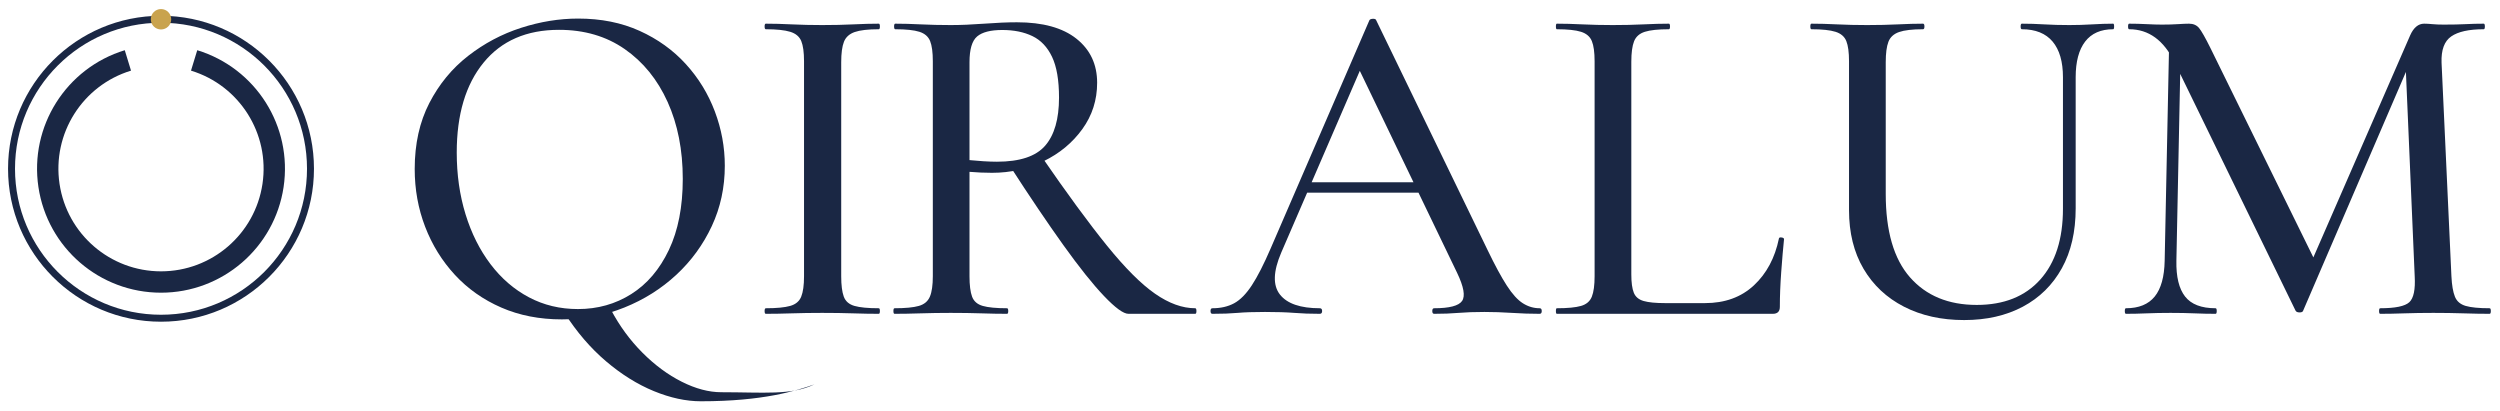
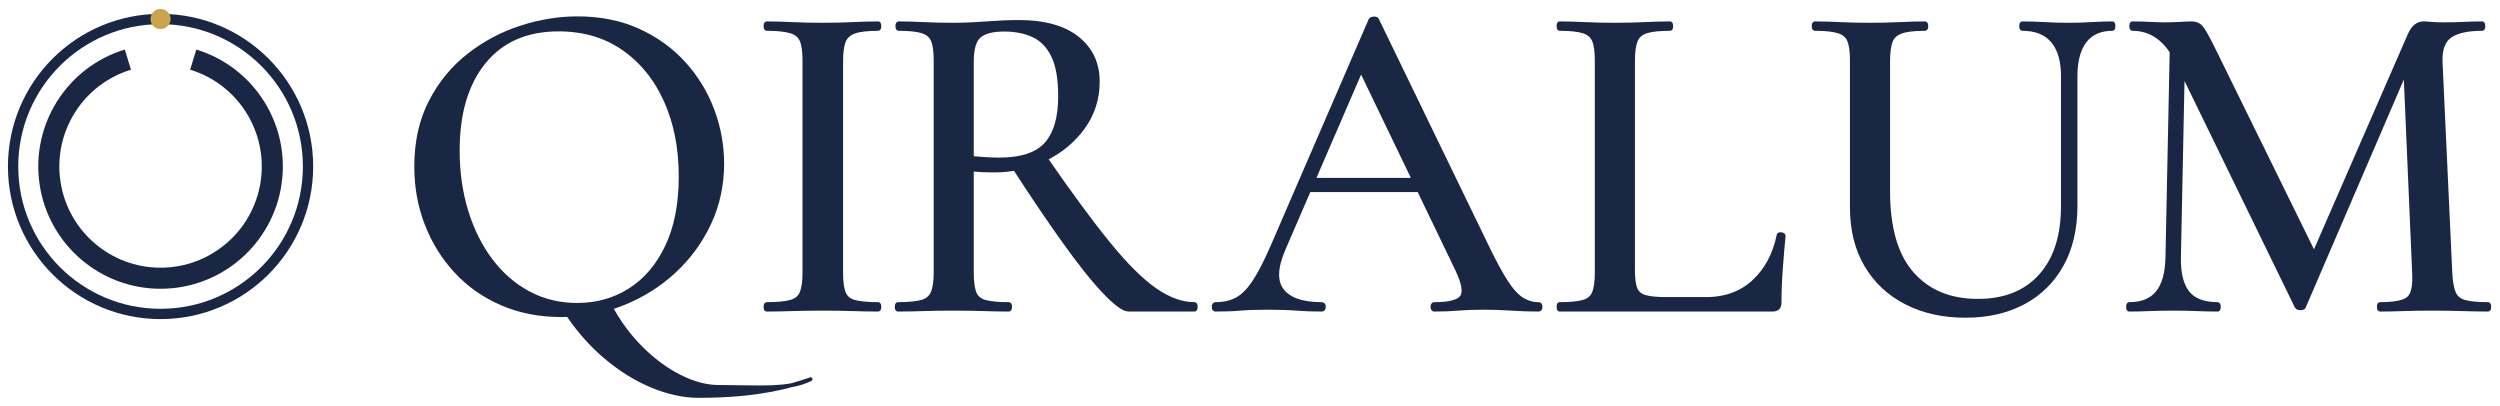
- <svg xmlns="http://www.w3.org/2000/svg" viewBox="10.67 224.00 5385.33 885.33" role="img" aria-labelledby="t d">
+ <svg xmlns="http://www.w3.org/2000/svg" viewBox="10.67 224.00 5458.67 885.33" role="img" aria-labelledby="t d" shape-rendering="geometricPrecision">
  <g fill="none">
-     <circle cx="357.50" cy="587.50" r="322.00" stroke="#1A2744" stroke-width="15.00" />
-     <path d="M 286.16 354.16 A 244.00 244.00 0 1 0 428.84 354.16" stroke="#1A2744" stroke-width="46.00" stroke-linecap="butt" />
-     <circle cx="357.50" cy="265.50" r="22.00" fill="#C9A34E" stroke="none" />
+     <circle cx="361.25" cy="587.50" r="322.00" stroke="#1A2744" stroke-width="22.50" />
+     <path d="M 289.91 354.16 A 244.00 244.00 0 1 0 432.59 354.16" stroke="#1A2744" stroke-width="46.00" stroke-linecap="butt" />
+     <circle cx="361.25" cy="265.50" r="22.00" fill="#C9A34E" stroke="none" />
  </g>
-   <g transform="translate(855.00 900) scale(1 -1)" fill="#1A2744">
-     <path d="M 366.00 -12.00 Q 294.00 -12.00 235.50 13.50 Q 177.00 39.00 135.50 84.00 Q 94.00 129.00 71.50 187.50 Q 49.00 246.00 49.00 312.00 Q 49.00 393.00 80.50 454.00 Q 112.00 515.00 164.00 555.50 Q 216.00 596.00 278.00 616.00 Q 340.00 636.00 401.00 636.00 Q 475.00 636.00 533.50 609.50 Q 592.00 583.00 633.00 538.00 Q 674.00 493.00 695.50 436.00 Q 717.00 379.00 717.00 319.00 Q 717.00 249.00 689.00 189.00 Q 661.00 129.00 612.50 84.00 Q 564.00 39.00 500.50 13.50 Q 437.00 -12.00 366.00 -12.00 Z M 400.65 10.25 Q 464.35 10.25 515.50 42.53 Q 566.65 74.80 596.55 137.63 Q 626.45 200.45 626.45 290.55 Q 626.45 384.20 593.77 456.47 Q 561.10 528.75 501.40 570.25 Q 441.70 611.75 359.90 611.75 Q 255.15 611.75 197.35 541.10 Q 139.55 470.45 139.55 347.35 Q 139.55 276.00 158.48 214.50 Q 177.40 153.00 212.30 106.95 Q 247.20 60.90 295.03 35.58 Q 342.85 10.25 400.65 10.25 Z" transform="translate(0.00 0)" />
-     <path d="M 471.75 8.70 Q 499.40 -43.40 539.45 -83.60 Q 579.50 -123.80 624.35 -146.35 Q 669.20 -168.90 709.50 -168.90 C 800.00 -168.90 860.00 -176.00 910.00 -152.00 C 870.00 -166.00 800.00 -188.40 665.30 -188.40 Q 617.50 -188.40 564.25 -166.55 Q 511.00 -144.70 461.00 -102.15 Q 411.00 -59.60 371.60 2.00 Z" transform="translate(0.00 0)" />
-     <path d="M 207.75 81.00 Q 207.75 52.00 213.30 37.00 Q 218.85 22.00 236.33 17.00 Q 253.80 12.00 288.65 12.00 Q 291.10 12.00 291.10 6.00 Q 291.10 0.00 288.65 0.00 Q 263.63 0.00 233.41 1.00 Q 203.18 2.00 166.70 2.00 Q 132.16 2.00 101.29 1.00 Q 70.42 0.00 45.30 0.00 Q 42.75 0.00 42.75 6.00 Q 42.75 12.00 45.48 12.00 Q 80.06 12.00 97.80 17.00 Q 115.55 22.00 121.60 37.00 Q 127.65 52.00 127.65 81.00 L 127.65 544.00 Q 127.65 573.00 121.70 587.50 Q 115.75 602.00 97.91 607.50 Q 80.07 613.00 45.30 613.00 Q 42.75 613.00 42.75 619.00 Q 42.75 625.00 45.30 625.00 Q 70.42 625.00 101.29 623.50 Q 132.16 622.00 166.70 622.00 Q 203.18 622.00 233.93 623.50 Q 264.68 625.00 288.65 625.00 Q 291.10 625.00 291.10 619.00 Q 291.10 613.00 288.65 613.00 Q 254.11 613.00 236.84 607.00 Q 219.57 601.00 213.66 586.00 Q 207.75 571.00 207.75 542.00 Z" transform="translate(760.00 0)" />
-     <path d="M 546.50 0.00 Q 530.40 0.00 493.87 38.32 Q 457.35 76.65 405.95 148.47 Q 354.55 220.30 290.60 319.30 L 358.40 340.15 Q 441.70 219.15 500.13 146.98 Q 558.55 74.80 603.65 43.40 Q 648.75 12.00 690.40 12.00 Q 692.95 12.00 692.95 6.00 Q 692.95 0.00 690.40 0.00 Q 634.15 0.00 598.67 0.00 Q 563.20 0.00 546.50 0.00 Z M 306.20 628.00 Q 389.95 628.00 434.50 592.58 Q 479.05 557.15 479.05 497.70 Q 479.05 442.00 447.15 397.87 Q 415.25 353.75 363.75 328.75 Q 312.25 303.75 252.50 303.75 Q 241.25 303.75 228.13 304.30 Q 215.00 304.85 204.10 305.85 L 204.10 81.00 Q 204.10 52.00 209.65 37.00 Q 215.20 22.00 232.68 17.00 Q 250.15 12.00 285.00 12.00 Q 287.55 12.00 287.55 6.00 Q 287.55 0.00 285.00 0.00 Q 260.10 0.00 230.03 1.00 Q 199.95 2.00 163.60 2.00 Q 129.80 2.00 98.68 1.00 Q 67.55 0.00 42.65 0.00 Q 40.20 0.00 40.20 6.00 Q 40.20 12.00 42.65 12.00 Q 77.50 12.00 94.97 17.00 Q 112.45 22.00 118.77 37.00 Q 125.10 52.00 125.10 81.00 L 125.10 544.00 Q 125.10 573.00 119.27 587.50 Q 113.45 602.00 96.25 607.50 Q 79.05 613.00 44.20 613.00 Q 41.65 613.00 41.65 619.00 Q 41.65 625.00 44.20 625.00 Q 68.55 625.00 99.18 623.50 Q 129.80 622.00 163.60 622.00 Q 195.50 622.00 235.83 625.00 Q 276.15 628.00 306.20 628.00 Z M 396.95 465.75 Q 396.95 522.00 381.92 553.55 Q 366.90 585.10 339.58 598.25 Q 312.25 611.40 274.80 611.40 Q 237.00 611.40 220.55 597.50 Q 204.10 583.60 204.10 542.00 L 204.10 331.10 Q 218.10 329.65 234.38 328.65 Q 250.65 327.65 263.20 327.65 Q 337.05 327.65 367.00 362.07 Q 396.95 396.50 396.95 465.75 Z" transform="translate(1040.00 0)" />
-     <path d="M 186.95 260.90 L 198.65 283.40 L 470.70 283.40 L 477.70 260.90 Z M 704.35 12.00 Q 708.80 12.00 708.80 6.00 Q 708.80 0.00 704.35 0.00 Q 675.45 0.00 644.60 2.00 Q 613.75 4.00 585.40 4.00 Q 553.05 4.00 529.43 2.00 Q 505.80 0.00 477.00 0.00 Q 473.00 0.00 473.00 6.00 Q 473.00 12.00 477.00 12.00 Q 526.25 12.00 537.15 27.68 Q 548.05 43.35 526.35 88.50 L 310.70 536.25 L 343.20 584.30 L 147.50 131.55 Q 121.60 71.00 144.85 41.50 Q 168.10 12.00 230.70 12.00 Q 235.70 12.00 235.70 6.00 Q 235.70 0.00 230.70 0.00 Q 200.70 0.00 175.70 2.00 Q 150.70 4.00 112.70 4.00 Q 75.90 4.00 53.50 2.00 Q 31.10 0.00 -0.70 0.00 Q -4.70 0.00 -4.70 6.00 Q -4.70 12.00 -0.70 12.00 Q 26.30 12.00 46.07 22.68 Q 65.85 33.35 84.25 61.38 Q 102.65 89.40 124.90 141.00 L 337.50 632.30 Q 339.05 635.30 345.13 635.52 Q 351.20 635.75 352.20 632.30 L 592.30 137.00 Q 615.75 88.35 633.53 60.85 Q 651.30 33.35 668.18 22.68 Q 685.05 12.00 704.35 12.00 Z" transform="translate(1768.00 0)" />
-     <path d="M 193.75 543.00 L 193.75 85.00 Q 193.75 58.58 199.13 45.36 Q 204.50 32.15 220.26 27.60 Q 236.03 23.05 266.70 23.05 L 352.40 23.05 Q 416.65 23.05 457.70 61.20 Q 498.75 99.35 511.70 162.20 Q 512.15 165.20 517.43 164.48 Q 522.70 163.75 522.70 160.75 Q 519.70 131.60 516.70 90.68 Q 513.70 49.76 513.70 15.00 Q 513.70 0.00 498.53 0.00 L 33.30 0.00 Q 31.30 0.00 31.30 6.00 Q 31.30 12.00 33.30 12.00 Q 68.03 12.00 85.40 17.00 Q 102.77 22.00 108.71 37.00 Q 114.65 52.00 114.65 81.00 L 114.65 544.00 Q 114.65 573.00 108.71 587.50 Q 102.77 602.00 85.40 607.50 Q 68.03 613.00 33.30 613.00 Q 31.30 613.00 31.30 619.00 Q 31.30 625.00 33.30 625.00 Q 57.30 625.00 88.50 623.50 Q 119.70 622.00 153.54 622.00 Q 189.50 622.00 220.13 623.50 Q 250.77 625.00 274.65 625.00 Q 277.10 625.00 277.10 619.00 Q 277.10 613.00 274.65 613.00 Q 240.11 613.00 222.84 607.50 Q 205.57 602.00 199.66 587.00 Q 193.75 572.00 193.75 543.00 Z" transform="translate(2476.00 0)" />
-     <path d="M 571.55 509.65 Q 571.55 559.90 549.25 586.45 Q 526.95 613.00 482.95 613.00 Q 480.40 613.00 480.40 619.00 Q 480.40 625.00 482.95 625.00 Q 506.30 625.00 531.15 623.50 Q 556.00 622.00 585.35 622.00 Q 610.15 622.00 634.78 623.50 Q 659.40 625.00 679.75 625.00 Q 681.75 625.00 681.75 619.00 Q 681.75 613.00 679.75 613.00 Q 639.75 613.00 619.35 586.45 Q 598.95 559.90 598.95 509.65 L 598.95 227.25 Q 598.95 151.85 569.05 97.97 Q 539.15 44.10 485.08 15.32 Q 431.00 -13.45 358.75 -13.45 Q 285.20 -13.45 229.07 15.37 Q 172.95 44.20 141.82 97.25 Q 110.70 150.30 110.70 223.20 L 110.70 544.00 Q 110.70 573.00 104.87 587.50 Q 99.05 602.00 81.62 607.50 Q 64.20 613.00 29.80 613.00 Q 27.35 613.00 27.35 619.00 Q 27.35 625.00 29.80 625.00 Q 54.70 625.00 85.05 623.50 Q 115.40 622.00 149.75 622.00 Q 185.55 622.00 216.18 623.50 Q 246.80 625.00 270.15 625.00 Q 273.15 625.00 273.15 619.00 Q 273.15 613.00 270.15 613.00 Q 235.75 613.00 218.55 607.00 Q 201.35 601.00 195.58 586.00 Q 189.80 571.00 189.80 542.00 L 189.80 258.20 Q 189.80 137.95 242.10 78.55 Q 294.40 19.15 385.75 19.15 Q 473.70 19.15 522.63 73.77 Q 571.55 128.40 571.55 226.25 Z" transform="translate(3028.00 0)" />
-     <path d="M 118.65 114.35 L 128.65 602.00 L 153.80 600.00 L 143.90 114.35 Q 142.90 62.45 162.65 37.23 Q 182.40 12.00 228.35 12.00 Q 230.80 12.00 230.80 6.00 Q 230.80 0.00 228.35 0.00 Q 206.35 0.00 183.08 1.00 Q 159.80 2.00 131.35 2.00 Q 103.75 2.00 79.95 1.00 Q 56.15 0.00 35.25 0.00 Q 32.80 0.00 32.80 6.00 Q 32.80 12.00 35.25 12.00 Q 76.80 12.00 97.22 37.23 Q 117.65 62.45 118.65 114.35 Z M 818.70 12.00 Q 821.25 12.00 821.25 6.00 Q 821.25 0.00 818.70 0.00 Q 793.80 0.00 762.73 1.00 Q 731.65 2.00 697.30 2.00 Q 663.60 2.00 634.90 1.00 Q 606.20 0.00 582.95 0.00 Q 580.50 0.00 580.50 6.00 Q 580.50 12.00 582.95 12.00 Q 631.60 12.00 645.65 25.00 Q 659.70 38.00 657.25 81.00 L 637.00 551.95 L 675.90 608.30 L 417.05 7.00 Q 416.05 3.00 409.28 3.00 Q 402.50 3.00 400.50 7.00 L 139.85 542.00 Q 105.15 613.00 42.25 613.00 Q 39.80 613.00 39.80 619.00 Q 39.80 625.00 42.25 625.00 Q 59.95 625.00 79.65 624.00 Q 99.35 623.00 112.60 623.00 Q 132.00 623.00 147.38 624.00 Q 162.75 625.00 171.00 625.00 Q 185.00 625.00 192.78 615.55 Q 200.55 606.10 217.00 573.00 L 443.75 111.75 L 406.95 48.15 L 647.55 600.00 Q 653.00 612.35 660.60 618.68 Q 668.20 625.00 677.55 625.00 Q 684.80 625.00 695.25 624.00 Q 705.70 623.00 719.60 623.00 Q 748.30 623.00 767.23 624.00 Q 786.15 625.00 805.95 625.00 Q 808.40 625.00 808.40 619.00 Q 808.40 613.00 805.95 613.00 Q 758.30 613.00 735.98 597.57 Q 713.65 582.15 715.10 541.05 L 736.35 81.00 Q 737.80 52.00 743.85 37.00 Q 749.90 22.00 767.10 17.00 Q 784.30 12.00 818.70 12.00 Z" transform="translate(3700.00 0)" />
+   <g transform="translate(870.50 900) scale(1 -1)" fill="#1A2744">
+     <path d="M 523.38 -59.92 L 514.42 -49.08 L 505.98 -37.98 L 497.70 -26.25 L 489.91 -14.29 L 482.49 -1.95 L 480.44 1.76 L 485.80 3.48 L 486.00 3.55 L 501.99 9.53 L 502.16 9.59 L 517.80 16.26 L 517.98 16.35 L 533.15 23.65 L 533.33 23.73 L 548.02 31.61 L 548.19 31.71 L 562.42 40.23 L 562.60 40.34 L 576.36 49.45 L 576.52 49.56 L 589.83 59.30 L 589.98 59.41 L 602.80 69.74 L 602.95 69.86 L 615.31 80.81 L 615.46 80.95 L 627.26 92.44 L 627.40 92.59 L 638.58 104.54 L 638.73 104.69 L 649.24 117.11 L 649.36 117.28 L 659.25 130.16 L 659.38 130.34 L 668.61 143.70 L 668.73 143.86 L 677.34 157.69 L 677.44 157.88 L 685.39 172.18 L 685.49 172.35 L 692.81 187.11 L 692.90 187.31 L 699.46 202.46 L 699.55 202.69 L 705.24 218.16 L 705.31 218.39 L 710.12 234.16 L 710.19 234.39 L 714.12 250.49 L 714.17 250.72 L 717.24 267.12 L 717.27 267.35 L 719.46 284.07 L 719.49 284.30 L 720.80 301.32 L 720.81 301.54 L 721.25 318.89 L 721.25 319.10 L 720.91 334.05 L 720.90 334.24 L 719.89 349.10 L 719.88 349.29 L 718.20 364.05 L 718.17 364.25 L 715.83 378.93 L 715.79 379.11 L 712.76 393.69 L 712.71 393.88 L 709.01 408.36 L 708.96 408.55 L 704.60 422.94 L 704.55 423.11 L 699.51 437.41 L 699.44 437.59 L 693.76 451.65 L 693.69 451.84 L 687.39 465.52 L 687.30 465.70 L 680.41 479.01 L 680.31 479.20 L 672.80 492.14 L 672.70 492.30 L 664.59 504.86 L 664.46 505.04 L 655.73 517.23 L 655.61 517.39 L 646.29 529.20 L 646.16 529.35 L 636.21 540.79 L 636.06 540.94 L 625.54 551.90 L 625.39 552.06 L 614.31 562.45 L 614.14 562.60 L 602.52 572.40 L 602.35 572.54 L 590.19 581.76 L 590.01 581.89 L 577.30 590.54 L 577.12 590.65 L 563.86 598.73 L 563.67 598.84 L 549.88 606.33 L 549.70 606.41 L 535.35 613.33 L 535.14 613.42 L 520.27 619.64 L 520.05 619.73 L 504.69 625.11 L 504.45 625.19 L 488.62 629.74 L 488.40 629.79 L 472.07 633.51 L 471.85 633.56 L 455.05 636.46 L 454.82 636.50 L 437.52 638.58 L 437.32 638.59 L 419.56 639.83 L 419.36 639.84 L 401.10 640.25 L 400.91 640.25 L 385.65 639.94 L 385.48 639.92 L 370.18 638.99 L 370.01 638.98 L 354.69 637.41 L 354.51 637.40 L 339.15 635.21 L 338.99 635.17 L 323.60 632.36 L 323.44 632.34 L 308.01 628.90 L 307.86 628.86 L 292.41 624.80 L 292.26 624.75 L 276.77 620.06 L 276.61 620.01 L 261.26 614.69 L 261.09 614.62 L 246.06 608.67 L 245.89 608.60 L 231.16 601.99 L 230.99 601.91 L 216.59 594.67 L 216.43 594.59 L 202.32 586.70 L 202.16 586.60 L 188.39 578.09 L 188.24 577.99 L 174.76 568.81 L 174.61 568.71 L 161.46 558.91 L 161.30 558.77 L 148.62 548.33 L 148.45 548.17 L 136.40 537.10 L 136.22 536.94 L 124.84 525.20 L 124.69 525.02 L 113.92 512.66 L 113.78 512.49 L 103.66 499.48 L 103.53 499.29 L 94.04 485.65 L 93.91 485.46 L 85.09 471.16 L 84.97 470.98 L 76.78 456.05 L 76.66 455.82 L 69.28 440.26 L 69.16 440.00 L 62.77 423.81 L 62.67 423.55 L 57.25 406.74 L 57.17 406.49 L 52.75 389.05 L 52.70 388.80 L 49.25 370.74 L 49.21 370.49 L 46.76 351.80 L 46.74 351.57 L 45.25 332.26 L 45.24 332.04 L 44.75 312.10 L 44.75 311.91 L 45.10 295.52 L 45.11 295.34 L 46.16 279.20 L 46.17 279.01 L 47.94 263.09 L 47.96 262.89 L 50.42 247.21 L 50.46 247.03 L 53.62 231.57 L 53.66 231.38 L 57.52 216.18 L 57.59 215.99 L 62.16 201.00 L 62.23 200.80 L 67.50 186.06 L 67.58 185.89 L 73.50 171.47 L 73.58 171.29 L 80.09 157.30 L 80.17 157.12 L 87.29 143.55 L 87.39 143.38 L 95.09 130.22 L 95.19 130.05 L 103.49 117.33 L 103.60 117.16 L 112.49 104.86 L 112.61 104.70 L 122.10 92.81 L 122.24 92.66 L 132.31 81.20 L 132.45 81.04 L 143.09 70.09 L 143.25 69.92 L 154.43 59.60 L 154.60 59.46 L 166.30 49.73 L 166.47 49.58 L 178.71 40.46 L 178.89 40.34 L 191.65 31.82 L 191.85 31.71 L 205.15 23.82 L 205.32 23.71 L 219.15 16.41 L 219.35 16.32 L 233.71 9.65 L 233.91 9.56 L 248.75 3.59 L 248.97 3.50 L 264.24 -1.68 L 264.45 -1.74 L 280.12 -6.12 L 280.35 -6.19 L 296.45 -9.78 L 296.66 -9.81 L 313.19 -12.60 L 313.40 -12.64 L 330.35 -14.62 L 330.56 -14.64 L 347.93 -15.84 L 348.11 -15.85 L 365.90 -16.25 L 366.10 -16.25 L 378.44 -15.96 L 388.50 -30.07 L 388.59 -30.20 L 399.26 -44.11 L 399.36 -44.24 L 410.38 -57.55 L 410.48 -57.66 L 421.81 -70.39 L 421.93 -70.51 L 433.60 -82.64 L 433.71 -82.75 L 445.71 -94.28 L 445.84 -94.39 L 458.18 -105.33 L 458.30 -105.44 L 470.85 -115.75 L 470.98 -115.84 L 483.62 -125.50 L 483.75 -125.60 L 496.51 -134.62 L 496.64 -134.71 L 509.49 -143.09 L 509.64 -143.18 L 522.60 -150.90 L 522.75 -150.99 L 535.80 -158.06 L 535.96 -158.14 L 549.12 -164.57 L 549.29 -164.66 L 562.55 -170.45 L 562.71 -170.51 L 575.94 -175.64 L 576.11 -175.70 L 589.17 -180.14 L 589.35 -180.19 L 602.24 -183.94 L 602.42 -183.99 L 615.14 -187.06 L 615.34 -187.11 L 627.89 -189.50 L 628.10 -189.54 L 640.48 -191.25 L 640.71 -191.28 L 652.91 -192.30 L 653.14 -192.31 L 665.17 -192.65 L 665.34 -192.65 L 689.85 -192.40 L 689.95 -192.40 L 712.99 -191.66 L 713.08 -191.65 L 734.70 -190.47 L 734.80 -190.47 L 755.06 -188.91 L 755.16 -188.90 L 774.11 -187.00 L 774.21 -186.99 L 791.90 -184.79 L 792.05 -184.78 L 823.84 -179.65 L 824.04 -179.61 L 851.39 -173.84 L 851.59 -173.79 L 868.69 -169.32 L 870.99 -168.95 L 871.21 -168.91 L 881.60 -166.62 L 881.85 -166.56 L 891.90 -163.70 L 892.16 -163.61 L 901.92 -160.15 L 902.20 -160.05 L 911.70 -155.90 L 913.45 -154.49 L 914.24 -152.40 L 913.85 -150.19 L 912.39 -148.49 L 910.27 -147.76 L 908.64 -147.97 L 892.16 -153.56 L 872.70 -159.51 L 866.81 -161.04 L 859.06 -162.32 L 847.94 -163.68 L 824.85 -165.20 L 799.49 -165.62 L 772.02 -165.39 L 709.65 -164.65 L 699.56 -164.30 L 689.64 -163.28 L 679.48 -161.56 L 669.21 -159.16 L 658.56 -156.01 L 648.12 -152.29 L 637.12 -147.71 L 626.17 -142.51 L 615.36 -136.78 L 604.46 -130.36 L 593.84 -123.47 L 583.15 -115.91 L 572.76 -107.90 L 562.62 -99.44 L 552.39 -90.21 L 542.41 -80.55 L 532.80 -70.54 Z M 215.75 109.44 L 207.39 121.03 L 199.41 133.26 L 192.14 145.65 L 185.16 158.85 L 178.75 172.38 L 172.85 186.36 L 167.50 200.69 L 162.51 215.82 L 158.12 231.19 L 154.32 246.86 L 151.15 262.69 L 148.49 279.14 L 146.45 295.59 L 144.97 312.65 L 144.10 329.88 L 143.80 347.43 L 144.03 362.34 L 144.69 376.96 L 145.81 391.19 L 147.39 405.15 L 149.38 418.38 L 151.85 431.51 L 154.71 443.90 L 158.05 456.04 L 161.82 467.75 L 166.04 479.06 L 170.76 490.09 L 175.86 500.59 L 181.41 510.66 L 187.38 520.31 L 193.71 529.46 L 200.56 538.31 L 207.91 546.79 L 215.41 554.52 L 223.55 561.98 L 231.66 568.55 L 240.49 574.86 L 249.54 580.54 L 258.73 585.55 L 268.62 590.20 L 278.80 594.27 L 289.06 597.71 L 300.11 600.75 L 311.15 603.14 L 322.95 605.06 L 334.93 606.42 L 347.07 607.23 L 359.93 607.50 L 369.82 607.34 L 379.79 606.85 L 389.30 606.06 L 398.91 604.92 L 408.11 603.51 L 417.34 601.74 L 426.12 599.71 L 435.05 597.27 L 443.50 594.62 L 452.07 591.54 L 460.18 588.26 L 468.41 584.52 L 476.34 580.55 L 484.06 576.26 L 491.64 571.65 L 498.91 566.80 L 506.27 561.49 L 513.30 556.04 L 520.11 550.34 L 526.61 544.51 L 533.12 538.25 L 539.23 531.95 L 545.31 525.20 L 551.09 518.31 L 556.58 511.32 L 562.02 503.85 L 567.20 496.25 L 572.16 488.41 L 576.90 480.34 L 581.45 472.02 L 589.88 454.80 L 597.44 436.57 L 604.01 417.71 L 609.54 398.30 L 614.12 377.91 L 617.62 357.27 L 620.19 335.54 L 621.69 313.52 L 622.20 290.45 L 621.74 268.54 L 620.36 247.69 L 618.02 227.30 L 614.83 208.21 L 610.62 189.51 L 605.54 171.93 L 599.66 155.46 L 592.65 139.32 L 585.01 124.44 L 576.71 110.42 L 567.73 97.33 L 558.20 85.31 L 547.83 74.00 L 536.92 63.75 L 525.35 54.44 L 513.31 46.17 L 500.48 38.70 L 487.36 32.27 L 474.04 26.90 L 459.94 22.39 L 445.85 18.96 L 431.11 16.48 L 416.20 15.00 L 400.64 14.50 L 386.61 14.90 L 372.93 16.06 L 359.34 18.02 L 346.35 20.73 L 333.57 24.21 L 320.99 28.51 L 308.89 33.51 L 297.12 39.27 L 285.38 45.94 L 274.31 53.05 L 263.48 60.92 L 253.22 69.30 L 243.32 78.30 L 233.60 88.20 L 224.55 98.41 Z" transform="translate(0.00 0)" />
+     <path d="M 290.05 -4.01 L 291.12 -3.64 L 293.24 -2.01 L 294.00 -0.89 L 294.61 0.49 L 295.07 2.36 L 295.19 3.14 L 295.34 5.76 L 295.34 6.24 L 295.19 8.86 L 295.07 9.64 L 294.61 11.51 L 294.00 12.89 L 293.24 14.01 L 291.12 15.64 L 290.05 16.01 L 288.74 16.25 L 272.40 16.56 L 258.60 17.48 L 246.93 19.00 L 237.40 21.11 L 233.76 22.34 L 230.31 23.90 L 227.28 25.69 L 224.62 27.73 L 222.30 30.00 L 220.35 32.52 L 218.64 35.39 L 217.34 38.35 L 215.01 46.39 L 213.38 55.90 L 212.34 67.75 L 212.00 81.11 L 212.00 542.00 L 212.36 555.24 L 213.46 567.05 L 215.21 576.64 L 216.32 580.75 L 217.62 584.45 L 219.05 587.59 L 220.84 590.54 L 222.89 593.17 L 225.30 595.61 L 227.96 597.77 L 231.04 599.75 L 234.45 601.49 L 238.25 602.99 L 242.41 604.26 L 247.40 605.45 L 258.94 607.27 L 272.68 608.38 L 288.75 608.75 L 290.05 608.99 L 291.12 609.36 L 293.24 610.99 L 294.00 612.11 L 294.61 613.49 L 295.07 615.36 L 295.19 616.14 L 295.34 618.76 L 295.34 619.24 L 295.19 621.86 L 295.07 622.64 L 294.61 624.51 L 294.00 625.89 L 293.24 627.01 L 291.12 628.64 L 290.05 629.01 L 288.59 629.25 L 262.93 628.88 L 262.82 628.88 L 233.76 627.75 L 201.60 626.62 L 166.70 626.25 L 133.22 626.62 L 101.44 627.75 L 72.01 628.88 L 71.92 628.88 L 45.36 629.25 L 43.94 629.02 L 42.83 628.65 L 40.73 627.09 L 39.92 625.96 L 39.26 624.54 L 38.79 622.66 L 38.67 621.89 L 38.51 619.26 L 38.51 618.74 L 38.67 616.11 L 38.79 615.34 L 39.26 613.46 L 39.92 612.04 L 40.73 610.91 L 42.83 609.35 L 43.94 608.98 L 45.21 608.75 L 61.49 608.40 L 75.29 607.40 L 87.12 605.71 L 96.72 603.41 L 100.61 602.04 L 104.15 600.40 L 107.29 598.55 L 109.96 596.55 L 112.46 594.19 L 114.54 591.69 L 116.35 588.84 L 117.74 585.95 L 119.10 582.20 L 120.15 578.42 L 121.96 568.76 L 123.03 557.45 L 123.40 543.89 L 123.40 81.00 L 123.03 67.49 L 121.94 56.12 L 120.11 46.34 L 118.96 42.26 L 117.66 38.60 L 116.17 35.45 L 114.40 32.61 L 112.29 30.04 L 109.94 27.80 L 107.15 25.73 L 104.00 23.91 L 100.49 22.36 L 96.67 21.10 L 87.14 19.00 L 75.41 17.48 L 61.62 16.56 L 45.39 16.25 L 44.20 16.05 L 43.01 15.68 L 40.90 14.19 L 40.05 13.06 L 39.34 11.62 L 38.83 9.75 L 38.69 8.91 L 38.51 6.29 L 38.51 5.74 L 38.67 3.11 L 38.79 2.34 L 39.26 0.46 L 39.92 -0.96 L 40.73 -2.09 L 42.83 -3.65 L 43.94 -4.03 L 45.34 -4.25 L 71.90 -4.00 L 71.97 -4.00 L 101.40 -3.25 L 133.19 -2.50 L 166.71 -2.25 L 201.51 -2.50 L 233.31 -3.25 L 262.23 -4.00 L 262.29 -4.00 L 288.61 -4.25 Z" transform="translate(769.00 0)" />
+     <path d="M 691.76 -4.03 L 692.88 -3.65 L 694.98 -2.09 L 695.77 -0.96 L 696.44 0.46 L 696.91 2.34 L 697.02 3.11 L 697.19 5.74 L 697.19 6.26 L 697.02 8.89 L 696.91 9.66 L 696.44 11.54 L 695.77 12.96 L 694.98 14.09 L 692.88 15.65 L 691.76 16.02 L 690.60 16.25 L 680.31 16.73 L 670.04 18.16 L 659.85 20.50 L 649.34 23.85 L 638.70 28.15 L 628.01 33.40 L 616.99 39.73 L 606.10 46.88 L 594.86 55.17 L 582.96 64.94 L 570.79 75.85 L 558.27 87.96 L 545.12 101.54 L 531.73 116.22 L 517.74 132.36 L 503.40 149.69 L 488.46 168.44 L 472.73 188.71 L 438.89 233.91 L 401.95 285.19 L 371.93 328.21 L 378.29 331.52 L 378.51 331.65 L 390.46 338.80 L 390.68 338.94 L 402.02 346.68 L 402.24 346.84 L 412.96 355.18 L 413.16 355.34 L 423.29 364.29 L 423.49 364.48 L 432.99 374.00 L 433.18 374.20 L 442.07 384.34 L 442.24 384.54 L 450.51 395.27 L 450.69 395.51 L 458.16 406.73 L 458.34 407.01 L 464.81 418.59 L 464.96 418.89 L 470.45 430.82 L 470.57 431.14 L 475.06 443.43 L 475.18 443.76 L 478.66 456.43 L 478.74 456.75 L 481.23 469.77 L 481.27 470.10 L 482.77 483.48 L 482.80 483.80 L 483.30 497.55 L 483.30 497.80 L 483.12 505.14 L 483.11 505.35 L 482.59 512.50 L 482.56 512.71 L 481.70 519.67 L 481.68 519.90 L 480.45 526.67 L 480.40 526.90 L 478.84 533.49 L 478.77 533.73 L 476.86 540.12 L 476.77 540.36 L 474.51 546.58 L 474.43 546.81 L 471.81 552.84 L 471.70 553.08 L 468.74 558.90 L 468.62 559.11 L 465.32 564.76 L 465.18 564.99 L 461.51 570.45 L 461.38 570.65 L 457.38 575.92 L 457.21 576.12 L 452.86 581.21 L 452.70 581.39 L 448.00 586.29 L 447.84 586.45 L 442.80 591.16 L 442.62 591.33 L 437.23 595.84 L 437.05 595.98 L 431.32 600.27 L 431.12 600.41 L 425.10 604.42 L 424.90 604.55 L 418.56 608.27 L 418.38 608.38 L 411.74 611.84 L 411.55 611.94 L 404.60 615.12 L 404.40 615.21 L 397.15 618.11 L 396.96 618.17 L 389.40 620.80 L 389.24 620.86 L 381.38 623.23 L 381.20 623.27 L 373.02 625.35 L 372.86 625.39 L 364.39 627.19 L 364.23 627.21 L 355.44 628.73 L 355.29 628.75 L 346.20 630.00 L 346.06 630.01 L 336.66 630.98 L 336.52 630.99 L 326.82 631.69 L 326.64 631.70 L 306.31 632.25 L 306.15 632.25 L 290.49 632.06 L 290.40 632.06 L 273.45 631.50 L 273.34 631.49 L 235.57 629.24 L 235.54 629.24 L 215.97 627.92 L 215.97 627.94 L 197.40 627.00 L 179.94 626.44 L 163.60 626.25 L 130.75 626.62 L 99.33 627.75 L 70.28 628.88 L 70.19 628.88 L 44.26 629.25 L 42.84 629.02 L 41.73 628.65 L 39.62 627.09 L 38.83 625.96 L 38.16 624.54 L 37.69 622.66 L 37.58 621.89 L 37.41 619.26 L 37.41 618.74 L 37.58 616.11 L 37.69 615.34 L 38.16 613.46 L 38.83 612.04 L 39.62 610.91 L 41.73 609.35 L 42.84 608.98 L 44.11 608.75 L 60.36 608.40 L 74.24 607.39 L 85.67 605.74 L 95.04 603.42 L 98.65 602.10 L 102.09 600.45 L 105.19 598.56 L 107.80 596.55 L 110.16 594.24 L 112.17 591.73 L 113.88 589.00 L 115.34 585.86 L 116.58 582.39 L 117.66 578.41 L 119.41 568.80 L 120.50 557.20 L 120.85 543.89 L 120.85 81.00 L 120.45 67.50 L 119.31 56.20 L 117.39 46.29 L 116.26 42.45 L 114.85 38.65 L 113.28 35.44 L 111.44 32.59 L 109.40 30.10 L 106.91 27.76 L 104.11 25.66 L 101.09 23.91 L 97.60 22.35 L 93.90 21.11 L 84.38 19.00 L 72.70 17.48 L 58.90 16.56 L 42.56 16.25 L 41.25 16.01 L 40.17 15.64 L 38.06 14.01 L 37.30 12.89 L 36.69 11.51 L 36.23 9.64 L 36.11 8.86 L 35.96 6.24 L 35.96 5.76 L 36.11 3.14 L 36.23 2.36 L 36.69 0.49 L 37.30 -0.89 L 38.06 -2.01 L 40.17 -3.64 L 41.25 -4.01 L 42.69 -4.25 L 69.15 -4.00 L 69.22 -4.00 L 98.79 -3.25 L 130.59 -2.50 L 163.61 -2.25 L 198.29 -2.50 L 229.93 -3.25 L 258.71 -4.00 L 258.77 -4.00 L 284.96 -4.25 L 286.36 -4.03 L 287.48 -3.65 L 289.57 -2.09 L 290.38 -0.96 L 291.04 0.46 L 291.51 2.34 L 291.62 3.11 L 291.79 5.74 L 291.79 6.26 L 291.62 8.89 L 291.51 9.66 L 291.04 11.54 L 290.38 12.96 L 289.57 14.09 L 287.48 15.65 L 286.36 16.02 L 285.09 16.25 L 268.75 16.56 L 254.95 17.48 L 243.28 19.00 L 233.75 21.11 L 230.11 22.34 L 226.66 23.90 L 223.62 25.69 L 220.97 27.73 L 218.65 30.00 L 216.70 32.52 L 214.99 35.39 L 213.69 38.35 L 211.36 46.39 L 209.72 55.92 L 208.69 67.75 L 208.35 81.11 L 208.35 301.32 L 227.85 300.06 L 228.03 300.05 L 252.40 299.50 L 252.61 299.50 L 267.43 299.89 L 267.65 299.90 L 282.20 301.07 L 282.44 301.10 L 296.18 302.98 L 318.23 269.18 L 318.25 269.14 L 347.88 224.72 L 347.90 224.69 L 375.95 183.69 L 375.99 183.64 L 402.48 146.03 L 402.52 145.96 L 427.30 112.14 L 427.36 112.05 L 450.26 82.42 L 450.32 82.35 L 461.09 69.10 L 461.14 69.04 L 471.43 56.84 L 471.49 56.76 L 481.32 45.61 L 481.40 45.54 L 490.76 35.44 L 490.84 35.35 L 499.65 26.36 L 499.75 26.26 L 507.93 18.48 L 508.06 18.35 L 515.60 11.78 L 515.77 11.62 L 522.66 6.22 L 522.92 6.04 L 529.19 1.85 L 529.56 1.64 L 535.19 -1.35 L 535.73 -1.60 L 540.70 -3.40 L 541.58 -3.61 L 545.92 -4.21 L 546.50 -4.25 L 690.40 -4.25 Z M 249.94 332.15 L 234.59 332.90 L 234.59 332.89 L 219.06 334.00 L 208.35 334.99 L 208.35 542.00 L 208.60 551.61 L 209.35 560.55 L 210.60 568.51 L 212.29 575.46 L 214.44 581.49 L 217.03 586.65 L 219.97 590.88 L 223.31 594.26 L 227.26 597.15 L 231.99 599.75 L 237.36 601.99 L 243.39 603.81 L 250.09 605.25 L 257.70 606.30 L 265.90 606.94 L 274.81 607.15 L 283.86 606.95 L 292.39 606.35 L 300.94 605.33 L 308.91 603.94 L 316.51 602.16 L 324.07 599.92 L 330.93 597.42 L 337.74 594.41 L 344.01 591.04 L 349.94 587.11 L 355.50 582.62 L 360.73 577.58 L 365.56 572.01 L 370.20 565.66 L 374.24 559.11 L 378.10 551.70 L 381.48 543.74 L 384.43 535.02 L 386.96 525.34 L 389.02 514.99 L 390.64 503.85 L 391.77 492.10 L 391.76 492.10 L 392.46 479.20 L 392.70 465.68 L 392.25 449.36 L 390.85 433.82 L 388.54 419.39 L 385.38 406.36 L 383.43 400.14 L 381.26 394.25 L 378.89 388.64 L 376.39 383.52 L 373.52 378.39 L 370.57 373.71 L 367.18 369.00 L 363.79 364.86 L 360.21 361.04 L 355.95 357.14 L 351.73 353.81 L 347.00 350.60 L 342.00 347.68 L 336.51 344.93 L 330.94 342.54 L 324.62 340.25 L 318.39 338.36 L 311.39 336.61 L 304.41 335.21 L 296.82 334.01 L 288.86 333.09 L 280.76 332.44 L 263.15 331.90 Z" transform="translate(1058.00 0)" />
+     <path d="M 175.46 -2.24 L 201.71 -3.74 L 201.88 -3.75 L 230.62 -4.25 L 231.41 -4.19 L 233.60 -3.81 L 235.38 -3.08 L 236.94 -1.95 L 238.25 -0.40 L 239.19 1.48 L 239.61 2.88 L 239.93 5.50 L 239.93 6.50 L 239.61 9.12 L 239.19 10.53 L 238.25 12.40 L 236.94 13.95 L 235.38 15.07 L 233.60 15.81 L 231.41 16.19 L 230.82 16.25 L 215.86 16.71 L 202.43 18.06 L 190.25 20.29 L 184.72 21.71 L 179.20 23.44 L 174.31 25.27 L 169.71 27.32 L 165.34 29.62 L 161.41 32.06 L 157.51 34.88 L 154.19 37.69 L 150.99 40.86 L 148.21 44.10 L 145.70 47.64 L 143.65 51.17 L 141.79 55.29 L 140.39 59.34 L 139.29 63.79 L 138.55 68.50 L 138.16 73.44 L 138.14 78.79 L 138.47 84.12 L 139.18 89.75 L 140.30 95.99 L 141.74 102.12 L 145.75 115.35 L 151.46 130.00 L 206.20 256.65 L 440.64 256.65 L 522.49 86.74 L 522.48 86.74 L 527.39 75.91 L 527.40 75.91 L 531.11 66.46 L 533.95 57.60 L 535.70 50.05 L 536.48 43.36 L 536.33 37.91 L 535.29 33.33 L 534.60 31.69 L 533.66 30.11 L 532.45 28.60 L 531.06 27.25 L 527.15 24.50 L 522.08 22.10 L 515.64 20.06 L 507.74 18.38 L 498.79 17.20 L 488.60 16.50 L 476.91 16.25 L 476.11 16.15 L 474.36 15.78 L 472.41 14.79 L 471.16 13.66 L 470.05 12.07 L 469.30 10.20 L 469.02 9.03 L 468.77 6.40 L 468.77 5.60 L 469.02 2.98 L 469.30 1.80 L 470.05 -0.07 L 471.16 -1.66 L 472.41 -2.79 L 474.36 -3.77 L 476.11 -4.15 L 477.07 -4.25 L 504.59 -3.75 L 504.76 -3.74 L 529.67 -2.24 L 529.73 -2.24 L 541.99 -1.38 L 555.44 -0.75 L 585.40 -0.25 L 614.16 -0.75 L 644.39 -2.25 L 674.75 -3.75 L 674.89 -3.75 L 704.27 -4.25 L 705.15 -4.17 L 707.10 -3.80 L 708.98 -2.92 L 710.36 -1.80 L 711.56 -0.24 L 712.40 1.64 L 712.75 2.94 L 713.02 5.56 L 713.02 6.44 L 712.75 9.06 L 712.40 10.36 L 711.56 12.24 L 710.36 13.80 L 708.98 14.93 L 707.10 15.80 L 705.15 16.18 L 704.50 16.25 L 699.81 16.41 L 695.52 16.86 L 691.04 17.68 L 686.84 18.76 L 682.76 20.12 L 678.48 21.91 L 674.44 23.93 L 670.48 26.25 L 666.50 29.01 L 662.54 32.21 L 658.30 36.16 L 654.29 40.34 L 650.08 45.21 L 645.80 50.65 L 637.15 63.08 L 627.91 78.15 L 618.04 95.72 L 607.49 115.89 L 596.11 138.89 L 356.02 634.15 L 355.94 634.33 L 355.12 635.83 L 353.84 637.27 L 352.39 638.30 L 351.06 638.92 L 348.98 639.50 L 348.05 639.65 L 345.32 639.77 L 344.69 639.75 L 341.94 639.46 L 341.19 639.31 L 339.00 638.67 L 338.00 638.25 L 336.38 637.27 L 335.25 636.29 L 334.19 634.96 L 333.60 633.99 L 121.00 142.69 L 110.19 118.54 L 99.79 97.16 L 90.06 79.08 L 80.75 63.79 L 76.12 57.06 L 71.70 51.17 L 66.99 45.52 L 62.56 40.76 L 57.77 36.20 L 53.35 32.51 L 48.61 29.15 L 44.14 26.46 L 39.27 24.06 L 34.29 22.01 L 28.91 20.23 L 23.61 18.84 L 17.77 17.69 L 11.88 16.89 L 5.74 16.41 L -0.80 16.25 L -1.59 16.15 L -3.34 15.78 L -5.29 14.79 L -6.54 13.66 L -7.65 12.07 L -8.40 10.20 L -8.68 9.03 L -8.93 6.40 L -8.93 5.60 L -8.68 2.98 L -8.40 1.80 L -7.65 -0.07 L -6.54 -1.66 L -5.29 -2.79 L -3.34 -3.77 L -1.59 -4.15 L -0.62 -4.25 L 28.82 -3.75 L 28.95 -3.75 L 41.91 -3.12 L 42.02 -3.11 L 53.81 -2.24 L 65.79 -1.38 L 79.69 -0.75 L 112.70 -0.25 L 147.28 -0.75 L 162.21 -1.38 L 175.43 -2.24 Z M 219.60 287.65 L 317.10 513.19 L 425.71 287.65 Z" transform="translate(1795.00 0)" />
+     <path d="M 252.41 27.59 L 240.21 28.41 L 229.88 29.79 L 221.36 31.71 L 218.07 32.83 L 214.95 34.21 L 212.25 35.77 L 209.85 37.56 L 207.70 39.61 L 205.95 41.74 L 204.38 44.24 L 203.07 46.95 L 200.90 53.83 L 199.30 62.49 L 198.34 72.72 L 198.00 85.11 L 198.00 543.00 L 198.36 556.24 L 199.46 568.05 L 201.21 577.64 L 202.32 581.75 L 203.60 585.40 L 205.09 588.64 L 206.78 591.41 L 208.90 594.11 L 211.26 596.46 L 213.95 598.56 L 216.90 600.39 L 220.31 602.04 L 224.10 603.44 L 233.43 605.74 L 244.82 607.39 L 258.62 608.40 L 274.74 608.75 L 276.05 608.99 L 277.12 609.36 L 279.24 610.99 L 280.00 612.11 L 280.61 613.49 L 281.07 615.36 L 281.19 616.14 L 281.34 618.76 L 281.34 619.24 L 281.19 621.86 L 281.07 622.64 L 280.61 624.51 L 280.00 625.89 L 279.24 627.01 L 277.12 628.64 L 276.05 629.01 L 274.59 629.25 L 249.01 628.88 L 248.91 628.88 L 219.96 627.75 L 188.01 626.62 L 153.54 626.25 L 120.51 626.62 L 88.66 627.75 L 59.26 628.88 L 59.16 628.88 L 33.36 629.25 L 31.62 628.91 L 30.75 628.54 L 28.71 626.69 L 28.09 625.56 L 27.64 624.34 L 27.26 622.46 L 27.18 621.83 L 27.05 619.20 L 27.05 618.80 L 27.18 616.17 L 27.26 615.54 L 27.64 613.66 L 28.09 612.44 L 28.71 611.31 L 30.75 609.46 L 31.62 609.09 L 33.21 608.75 L 49.41 608.40 L 63.12 607.40 L 74.91 605.70 L 84.10 603.45 L 88.04 602.01 L 91.36 600.44 L 94.38 598.64 L 97.14 596.51 L 99.54 594.21 L 101.58 591.70 L 103.31 588.94 L 104.79 585.88 L 106.08 582.30 L 107.17 578.39 L 108.96 568.76 L 110.03 557.45 L 110.40 543.89 L 110.40 81.00 L 110.04 67.78 L 108.92 55.90 L 107.19 46.40 L 106.03 42.19 L 104.79 38.66 L 103.28 35.36 L 101.53 32.55 L 99.45 29.96 L 97.21 27.79 L 94.40 25.65 L 91.46 23.93 L 87.95 22.34 L 84.31 21.11 L 74.85 19.00 L 63.25 17.48 L 49.48 16.56 L 33.21 16.25 L 31.62 15.91 L 30.75 15.54 L 28.71 13.69 L 28.09 12.56 L 27.64 11.34 L 27.26 9.46 L 27.18 8.82 L 27.05 6.20 L 27.05 5.80 L 27.18 3.17 L 27.26 2.54 L 27.64 0.66 L 28.09 -0.56 L 28.71 -1.69 L 30.75 -3.54 L 31.62 -3.91 L 33.30 -4.25 L 498.52 -4.25 L 498.81 -4.24 L 502.38 -4.00 L 503.02 -3.91 L 506.10 -3.21 L 506.90 -2.94 L 509.51 -1.76 L 510.36 -1.26 L 512.50 0.38 L 513.26 1.14 L 514.91 3.25 L 515.42 4.09 L 516.61 6.66 L 516.89 7.47 L 517.60 10.53 L 517.70 11.20 L 517.94 14.71 L 517.95 14.95 L 518.14 32.64 L 518.70 51.10 L 519.64 70.40 L 519.62 70.40 L 520.94 90.34 L 523.94 128.26 L 526.94 160.35 L 526.84 161.74 L 526.51 163.10 L 525.50 164.99 L 524.51 166.06 L 523.21 167.03 L 521.56 167.81 L 520.64 168.12 L 518.33 168.62 L 517.67 168.71 L 515.34 168.85 L 514.27 168.79 L 512.55 168.45 L 510.89 167.74 L 509.75 166.93 L 508.30 165.10 L 507.77 163.84 L 507.56 163.19 L 503.93 148.01 L 499.41 133.57 L 494.15 120.26 L 487.96 107.51 L 481.00 95.64 L 473.09 84.41 L 464.39 74.00 L 454.77 64.29 L 449.75 59.84 L 444.59 55.71 L 439.18 51.81 L 433.48 48.12 L 427.71 44.81 L 421.71 41.74 L 415.79 39.09 L 409.30 36.55 L 403.01 34.44 L 396.24 32.52 L 389.39 30.93 L 382.48 29.65 L 375.07 28.60 L 367.76 27.89 L 360.26 27.45 L 352.32 27.30 L 266.79 27.30 Z" transform="translate(2512.00 0)" />
+     <path d="M 353.46 25.45 L 343.25 27.05 L 333.44 29.09 L 323.96 31.57 L 314.69 34.54 L 305.68 37.98 L 297.21 41.76 L 288.88 46.06 L 280.90 50.80 L 273.06 56.09 L 265.77 61.65 L 258.74 67.69 L 251.85 74.33 L 245.28 81.38 L 239.10 88.85 L 233.28 96.85 L 227.90 105.25 L 223.04 113.92 L 218.44 123.29 L 214.14 133.34 L 210.34 143.65 L 206.93 154.45 L 203.96 165.55 L 201.30 177.50 L 199.10 189.74 L 197.29 202.47 L 195.86 215.70 L 194.86 229.28 L 194.25 243.60 L 194.05 258.26 L 194.05 542.00 L 194.40 555.24 L 195.47 566.95 L 197.19 576.62 L 199.59 584.58 L 200.96 587.64 L 202.69 590.52 L 204.74 593.20 L 207.12 595.64 L 209.76 597.79 L 212.72 599.71 L 216.24 601.51 L 219.97 602.99 L 224.11 604.26 L 229.07 605.45 L 240.56 607.27 L 254.24 608.38 L 270.25 608.75 L 271.31 608.91 L 272.62 609.29 L 274.73 610.65 L 275.66 611.77 L 276.48 613.27 L 277.04 615.15 L 277.20 616.08 L 277.39 618.70 L 277.39 619.30 L 277.20 621.92 L 277.04 622.85 L 276.48 624.73 L 275.66 626.23 L 274.73 627.35 L 272.62 628.71 L 271.31 629.09 L 270.09 629.25 L 244.93 628.88 L 244.82 628.88 L 216.01 627.75 L 184.11 626.62 L 149.75 626.25 L 116.55 626.62 L 85.20 627.75 L 56.21 628.88 L 56.12 628.88 L 29.86 629.25 L 28.40 629.01 L 27.32 628.64 L 25.21 627.01 L 24.45 625.89 L 23.84 624.51 L 23.38 622.64 L 23.26 621.86 L 23.11 619.24 L 23.11 618.76 L 23.26 616.14 L 23.38 615.36 L 23.84 613.49 L 24.45 612.11 L 25.21 610.99 L 27.32 609.36 L 28.40 608.99 L 29.71 608.75 L 45.77 608.40 L 59.55 607.39 L 71.01 605.74 L 80.33 603.45 L 84.28 602.01 L 87.60 600.44 L 90.61 598.64 L 93.44 596.48 L 95.65 594.33 L 97.83 591.64 L 99.46 589.02 L 100.94 585.86 L 102.17 582.39 L 103.26 578.41 L 105.01 568.80 L 106.10 557.20 L 106.45 543.89 L 106.45 223.09 L 106.94 205.18 L 106.95 204.93 L 108.41 187.62 L 108.45 187.38 L 110.88 170.70 L 110.91 170.44 L 114.31 154.39 L 114.39 154.10 L 118.76 138.66 L 118.85 138.39 L 124.20 123.58 L 124.31 123.29 L 130.64 109.10 L 130.79 108.81 L 138.09 95.24 L 138.24 94.97 L 146.40 82.09 L 146.57 81.84 L 155.54 69.71 L 155.72 69.47 L 165.46 58.10 L 165.66 57.88 L 176.18 47.26 L 176.41 47.05 L 187.71 37.20 L 187.94 37.00 L 200.01 27.90 L 200.26 27.74 L 213.11 19.39 L 213.36 19.24 L 227.01 11.66 L 227.26 11.54 L 241.56 4.78 L 241.81 4.66 L 256.66 -1.19 L 256.93 -1.29 L 272.31 -6.24 L 272.56 -6.30 L 288.50 -10.36 L 288.75 -10.43 L 305.24 -13.57 L 305.48 -13.61 L 322.50 -15.86 L 322.74 -15.89 L 340.31 -17.24 L 340.54 -17.25 L 358.65 -17.70 L 358.86 -17.70 L 376.64 -17.25 L 376.86 -17.24 L 394.07 -15.89 L 394.31 -15.86 L 410.96 -13.61 L 411.20 -13.57 L 427.27 -10.44 L 427.54 -10.38 L 443.04 -6.33 L 443.30 -6.25 L 458.24 -1.30 L 458.50 -1.20 L 472.88 4.64 L 473.14 4.76 L 486.94 11.51 L 487.20 11.65 L 500.35 19.24 L 500.60 19.39 L 512.98 27.75 L 513.23 27.94 L 524.86 37.10 L 525.10 37.30 L 535.98 47.24 L 536.20 47.46 L 546.31 58.19 L 546.52 58.41 L 555.89 69.91 L 556.08 70.16 L 564.69 82.46 L 564.84 82.71 L 572.69 95.79 L 572.84 96.05 L 579.85 109.85 L 579.99 110.14 L 586.05 124.61 L 586.15 124.89 L 591.30 140.04 L 591.39 140.31 L 595.59 156.14 L 595.64 156.40 L 598.91 172.90 L 598.96 173.15 L 601.30 190.32 L 601.33 190.56 L 602.73 208.40 L 602.74 208.64 L 603.20 227.15 L 603.20 509.65 L 603.51 521.49 L 604.46 532.90 L 605.98 543.08 L 608.15 552.85 L 610.95 561.81 L 614.24 569.80 L 618.26 577.30 L 622.69 583.81 L 627.81 589.71 L 633.40 594.70 L 639.60 598.98 L 646.35 602.46 L 653.77 605.20 L 661.74 607.15 L 670.41 608.35 L 679.92 608.75 L 681.42 609.09 L 682.30 609.46 L 684.34 611.31 L 684.96 612.44 L 685.41 613.66 L 685.79 615.54 L 685.88 616.17 L 686.00 618.80 L 686.00 619.20 L 685.88 621.83 L 685.79 622.46 L 685.41 624.34 L 684.96 625.56 L 684.34 626.69 L 682.30 628.54 L 681.42 628.91 L 679.67 629.25 L 658.26 628.88 L 658.14 628.88 L 634.58 627.75 L 609.91 626.62 L 585.35 626.25 L 557.31 626.62 L 531.34 627.75 L 506.86 628.88 L 506.74 628.88 L 483.01 629.25 L 481.59 629.02 L 480.48 628.65 L 478.38 627.09 L 477.57 625.96 L 476.91 624.54 L 476.44 622.66 L 476.32 621.89 L 476.16 619.26 L 476.16 618.74 L 476.32 616.11 L 476.44 615.34 L 476.91 613.46 L 477.57 612.04 L 478.38 610.91 L 480.48 609.35 L 481.59 608.98 L 482.79 608.75 L 493.36 608.34 L 502.80 607.16 L 511.81 605.15 L 519.86 602.45 L 527.46 598.88 L 534.33 594.56 L 540.40 589.59 L 546.00 583.70 L 550.95 577.05 L 555.21 569.74 L 558.90 561.58 L 561.91 552.71 L 564.23 543.24 L 565.94 532.67 L 566.96 521.45 L 567.30 509.52 L 567.30 226.25 L 567.11 214.40 L 566.54 202.68 L 565.59 191.44 L 564.26 180.54 L 562.58 169.99 L 560.55 159.96 L 558.06 149.93 L 555.31 140.60 L 552.06 131.25 L 548.58 122.61 L 544.56 113.92 L 540.33 105.86 L 535.60 97.95 L 530.71 90.66 L 525.24 83.42 L 519.54 76.70 L 513.36 70.16 L 506.93 64.11 L 500.30 58.58 L 493.26 53.34 L 486.00 48.58 L 478.43 44.23 L 470.57 40.30 L 462.34 36.74 L 453.94 33.65 L 445.14 30.94 L 435.88 28.61 L 426.56 26.75 L 416.89 25.30 L 406.70 24.23 L 396.50 23.61 L 385.75 23.40 L 374.57 23.64 L 363.99 24.30 Z" transform="translate(3073.00 0)" />
+     <path d="M 820.06 -4.03 L 821.17 -3.65 L 823.27 -2.09 L 824.08 -0.96 L 824.74 0.46 L 825.21 2.34 L 825.33 3.11 L 825.49 5.74 L 825.49 6.26 L 825.33 8.89 L 825.21 9.66 L 824.74 11.54 L 824.08 12.96 L 823.27 14.09 L 821.17 15.65 L 820.06 16.02 L 818.79 16.25 L 802.69 16.56 L 789.06 17.48 L 777.58 18.99 L 768.21 21.11 L 764.51 22.36 L 761.24 23.86 L 758.09 25.73 L 755.45 27.74 L 753.15 29.96 L 751.08 32.55 L 749.26 35.48 L 747.81 38.58 L 745.26 46.35 L 743.12 56.30 L 741.59 67.83 L 740.60 81.20 L 719.35 541.25 L 719.36 550.73 L 720.08 559.40 L 721.51 567.27 L 723.60 574.26 L 726.33 580.38 L 729.73 585.70 L 733.73 590.23 L 738.45 594.10 L 743.91 597.40 L 750.39 600.40 L 757.55 602.91 L 765.58 604.99 L 774.46 606.64 L 784.05 607.80 L 794.55 608.51 L 806.04 608.75 L 807.35 608.99 L 808.42 609.36 L 810.54 610.99 L 811.30 612.11 L 811.91 613.49 L 812.38 615.36 L 812.49 616.14 L 812.64 618.76 L 812.64 619.24 L 812.49 621.86 L 812.38 622.64 L 811.91 624.51 L 811.30 625.89 L 810.54 627.01 L 808.42 628.64 L 807.35 629.01 L 805.90 629.25 L 786.33 629.00 L 786.21 629.00 L 767.06 628.25 L 745.71 627.50 L 719.65 627.25 L 706.65 627.50 L 695.58 628.24 L 685.92 628.99 L 685.74 629.00 L 677.69 629.25 L 677.17 629.24 L 672.61 628.84 L 671.88 628.70 L 667.52 627.52 L 666.80 627.26 L 662.67 625.29 L 662.05 624.91 L 658.14 622.14 L 657.65 621.74 L 653.99 618.20 L 653.61 617.77 L 650.21 613.49 L 649.92 613.09 L 646.80 608.04 L 646.60 607.67 L 643.74 601.88 L 643.65 601.70 L 438.70 131.64 L 220.81 574.88 L 220.79 574.92 L 213.10 590.00 L 213.05 590.10 L 206.46 602.21 L 206.36 602.38 L 200.85 611.54 L 200.66 611.83 L 196.22 618.02 L 195.90 618.42 L 193.86 620.64 L 193.51 620.99 L 191.28 622.91 L 190.86 623.21 L 188.44 624.84 L 187.99 625.11 L 185.36 626.44 L 184.91 626.62 L 182.09 627.66 L 181.64 627.80 L 178.62 628.54 L 178.19 628.62 L 174.97 629.06 L 174.59 629.10 L 171.19 629.25 L 170.90 629.25 L 160.88 629.00 L 160.74 628.99 L 147.18 628.24 L 147.18 628.25 L 130.80 627.50 L 112.61 627.25 L 97.91 627.50 L 79.83 628.25 L 60.62 629.00 L 60.51 629.00 L 42.31 629.25 L 40.85 629.01 L 39.77 628.64 L 37.66 627.01 L 36.90 625.89 L 36.29 624.51 L 35.83 622.64 L 35.71 621.86 L 35.56 619.24 L 35.56 618.76 L 35.71 616.14 L 35.83 615.36 L 36.29 613.49 L 36.90 612.11 L 37.66 610.99 L 39.77 609.36 L 40.85 608.99 L 42.10 608.75 L 49.70 608.48 L 56.95 607.67 L 63.85 606.36 L 70.61 604.51 L 77.24 602.11 L 83.51 599.24 L 89.76 595.73 L 95.58 591.84 L 101.33 587.30 L 106.83 582.27 L 112.26 576.59 L 117.35 570.49 L 122.36 563.69 L 123.58 561.84 L 114.40 114.44 L 113.85 101.97 L 112.74 90.75 L 110.96 79.86 L 108.70 70.30 L 105.84 61.41 L 102.36 53.31 L 98.45 46.26 L 93.86 39.85 L 88.86 34.40 L 83.17 29.62 L 76.85 25.56 L 69.94 22.27 L 62.29 19.65 L 53.88 17.75 L 45.06 16.65 L 35.08 16.25 L 33.85 16.01 L 32.77 15.64 L 30.66 14.01 L 29.90 12.89 L 29.29 11.51 L 28.82 9.64 L 28.71 8.86 L 28.56 6.24 L 28.56 5.76 L 28.71 3.14 L 28.82 2.36 L 29.29 0.49 L 29.90 -0.89 L 30.66 -2.01 L 32.77 -3.64 L 33.85 -4.01 L 35.30 -4.25 L 56.92 -4.00 L 57.01 -4.00 L 80.09 -3.25 L 104.84 -2.50 L 131.35 -2.25 L 158.39 -2.50 L 182.95 -3.25 L 205.91 -4.00 L 205.99 -4.00 L 228.30 -4.25 L 229.75 -4.01 L 230.82 -3.64 L 232.94 -2.01 L 233.70 -0.89 L 234.31 0.49 L 234.78 2.36 L 234.89 3.14 L 235.04 5.76 L 235.04 6.24 L 234.89 8.86 L 234.78 9.64 L 234.31 11.51 L 233.70 12.89 L 232.94 14.01 L 230.82 15.64 L 229.75 16.01 L 228.50 16.25 L 217.60 16.64 L 207.70 17.77 L 198.66 19.66 L 190.46 22.29 L 183.14 25.61 L 176.61 29.66 L 170.97 34.36 L 165.97 39.89 L 161.70 46.10 L 157.94 53.30 L 154.80 61.20 L 152.20 70.22 L 150.25 79.86 L 148.93 90.45 L 148.22 101.81 L 148.15 114.38 L 155.99 499.15 L 396.68 5.14 L 397.09 4.46 L 398.39 2.71 L 399.46 1.70 L 401.36 0.45 L 402.48 -0.07 L 404.96 -0.82 L 405.85 -0.99 L 408.94 -1.24 L 409.62 -1.24 L 412.65 -0.99 L 413.61 -0.79 L 415.93 -0.04 L 417.25 0.68 L 418.82 1.93 L 420.00 3.38 L 420.86 5.12 L 420.95 5.33 L 634.88 502.27 L 653.00 80.81 L 653.35 70.58 L 653.20 61.58 L 652.54 53.49 L 651.40 46.35 L 649.81 40.27 L 647.84 35.27 L 645.44 31.23 L 642.75 28.15 L 639.26 25.52 L 634.81 23.24 L 629.01 21.15 L 622.04 19.40 L 614.01 18.04 L 604.67 17.04 L 594.50 16.45 L 582.88 16.25 L 581.55 16.01 L 580.48 15.64 L 578.36 14.01 L 577.60 12.89 L 576.99 11.51 L 576.52 9.64 L 576.41 8.86 L 576.26 6.24 L 576.26 5.76 L 576.41 3.14 L 576.52 2.36 L 576.99 0.49 L 577.60 -0.89 L 578.36 -2.01 L 580.48 -3.64 L 581.55 -4.01 L 582.99 -4.25 L 607.60 -4.00 L 607.67 -4.00 L 635.01 -3.25 L 664.96 -2.50 L 697.30 -2.25 L 730.74 -2.50 L 762.62 -3.25 L 792.16 -4.00 L 792.23 -4.00 L 818.66 -4.25 Z" transform="translate(3754.00 0)" />
  </g>
</svg>
